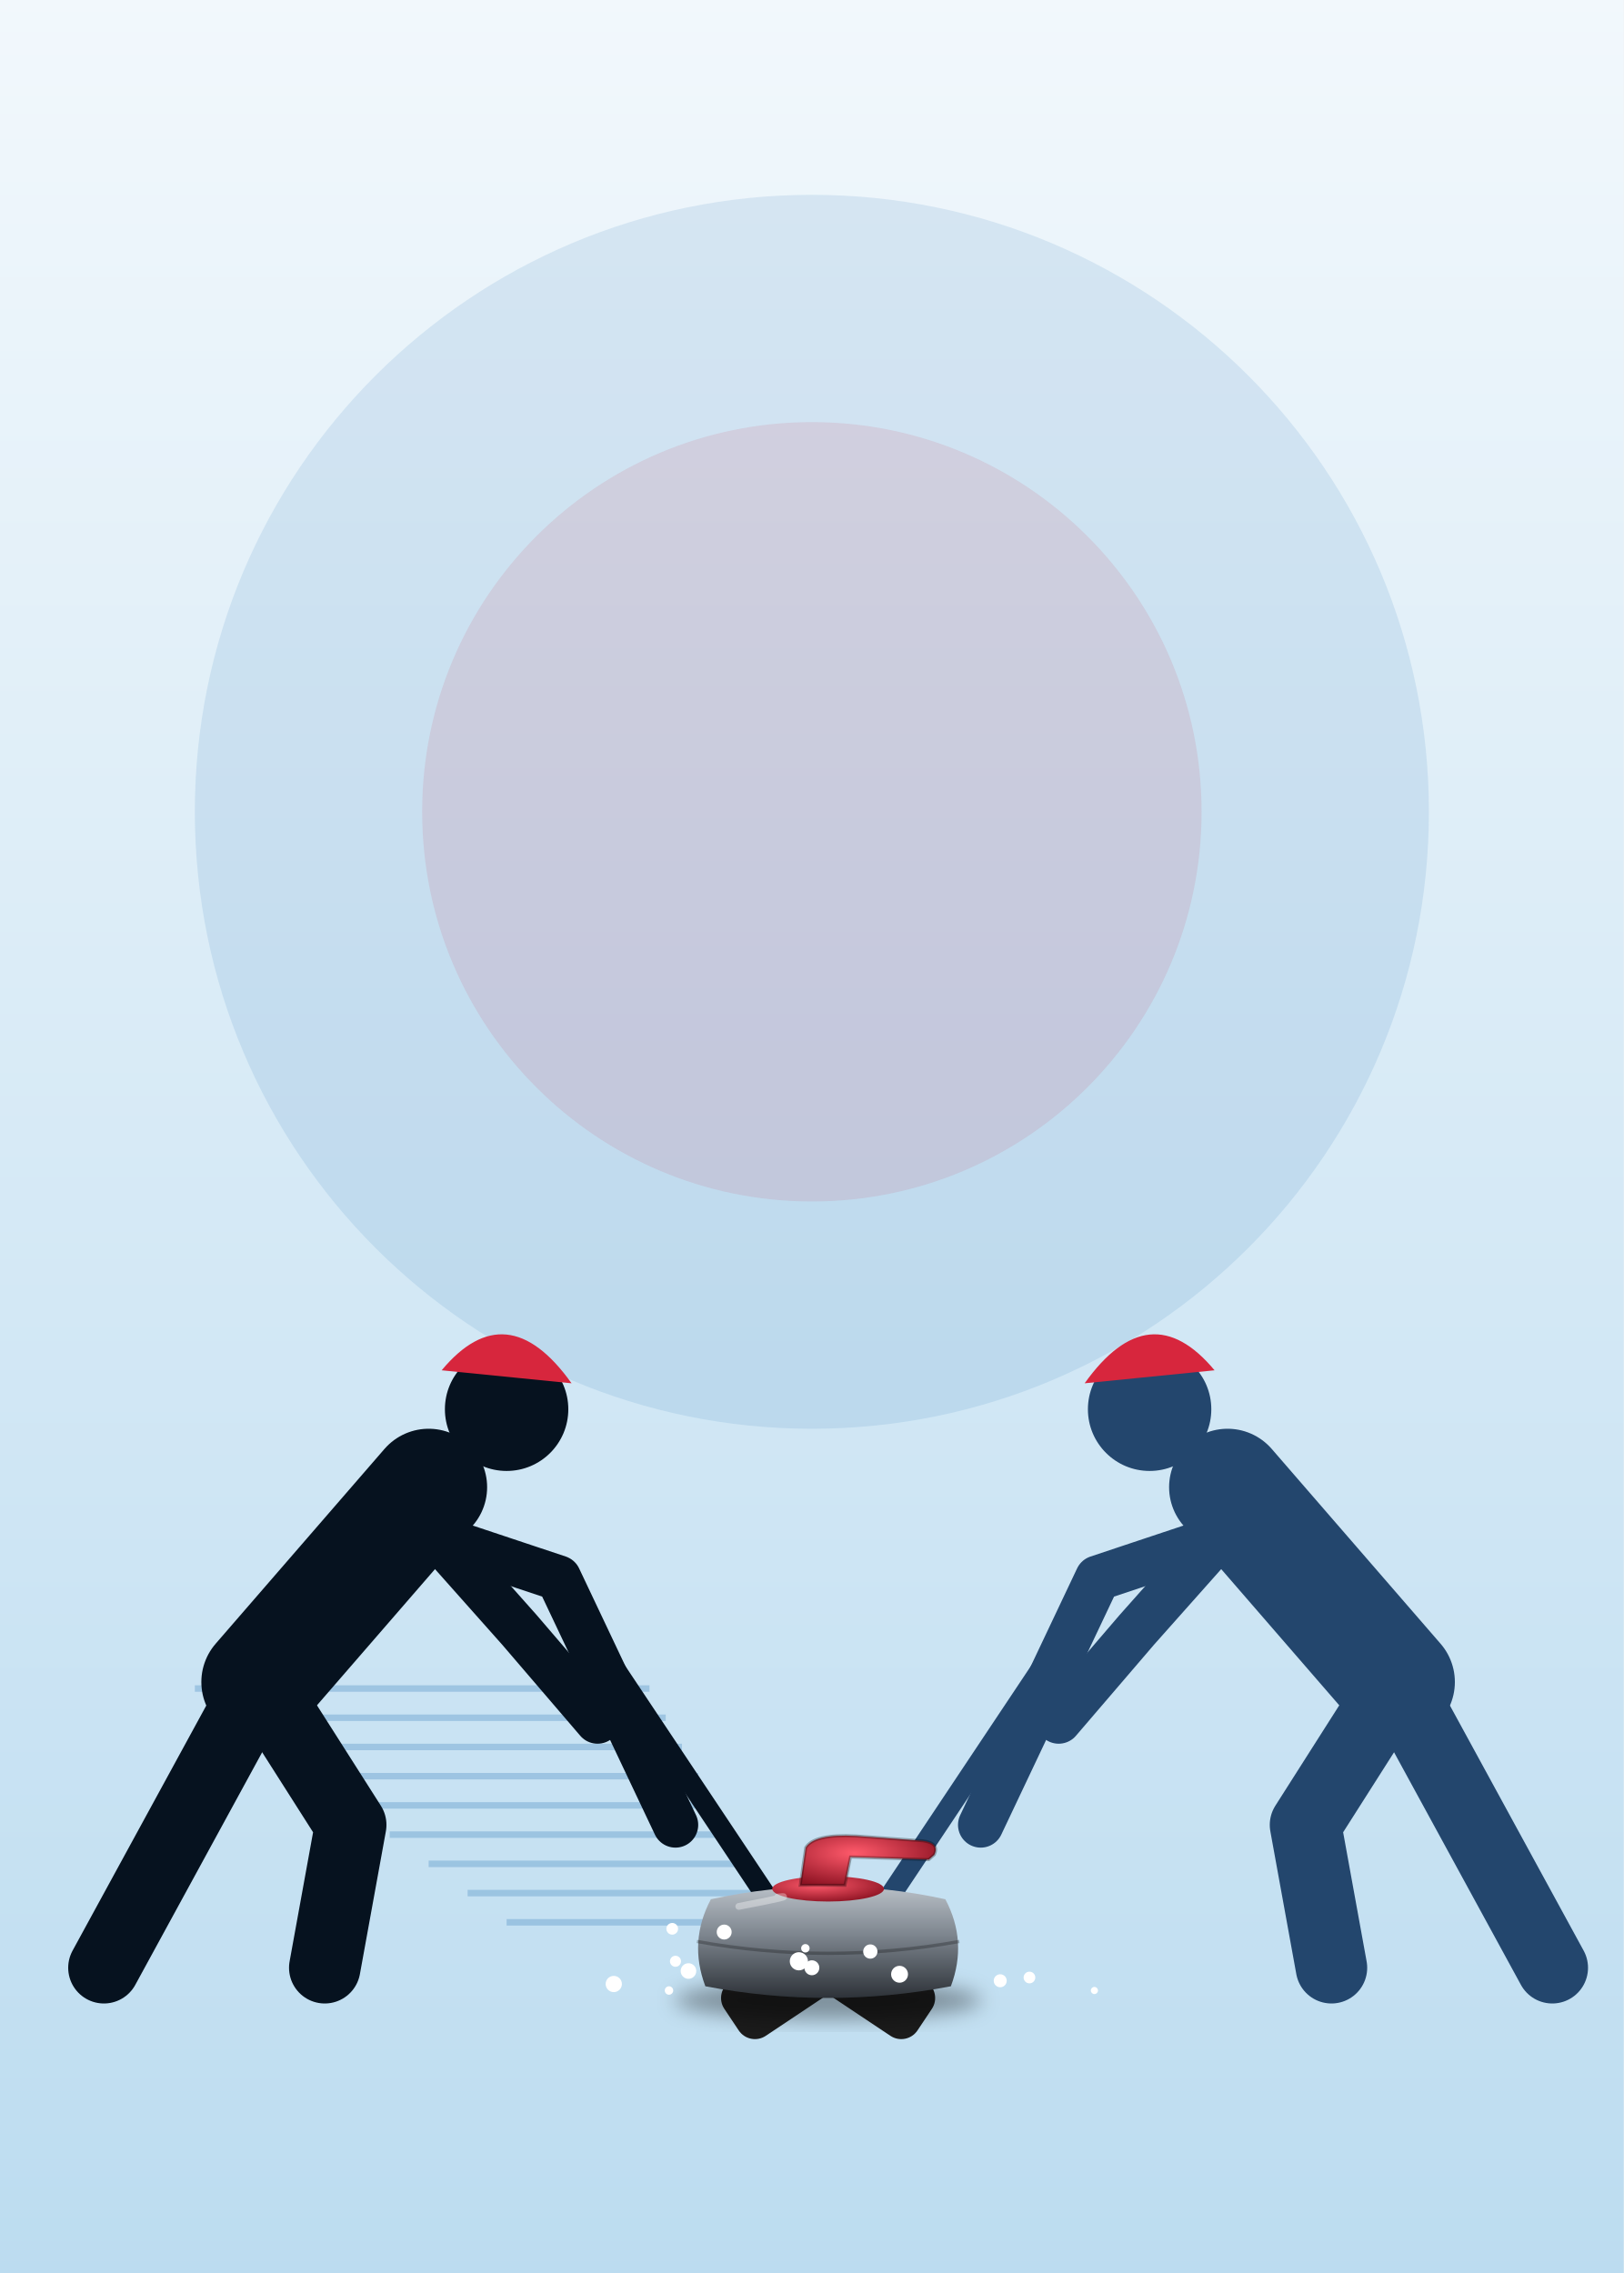
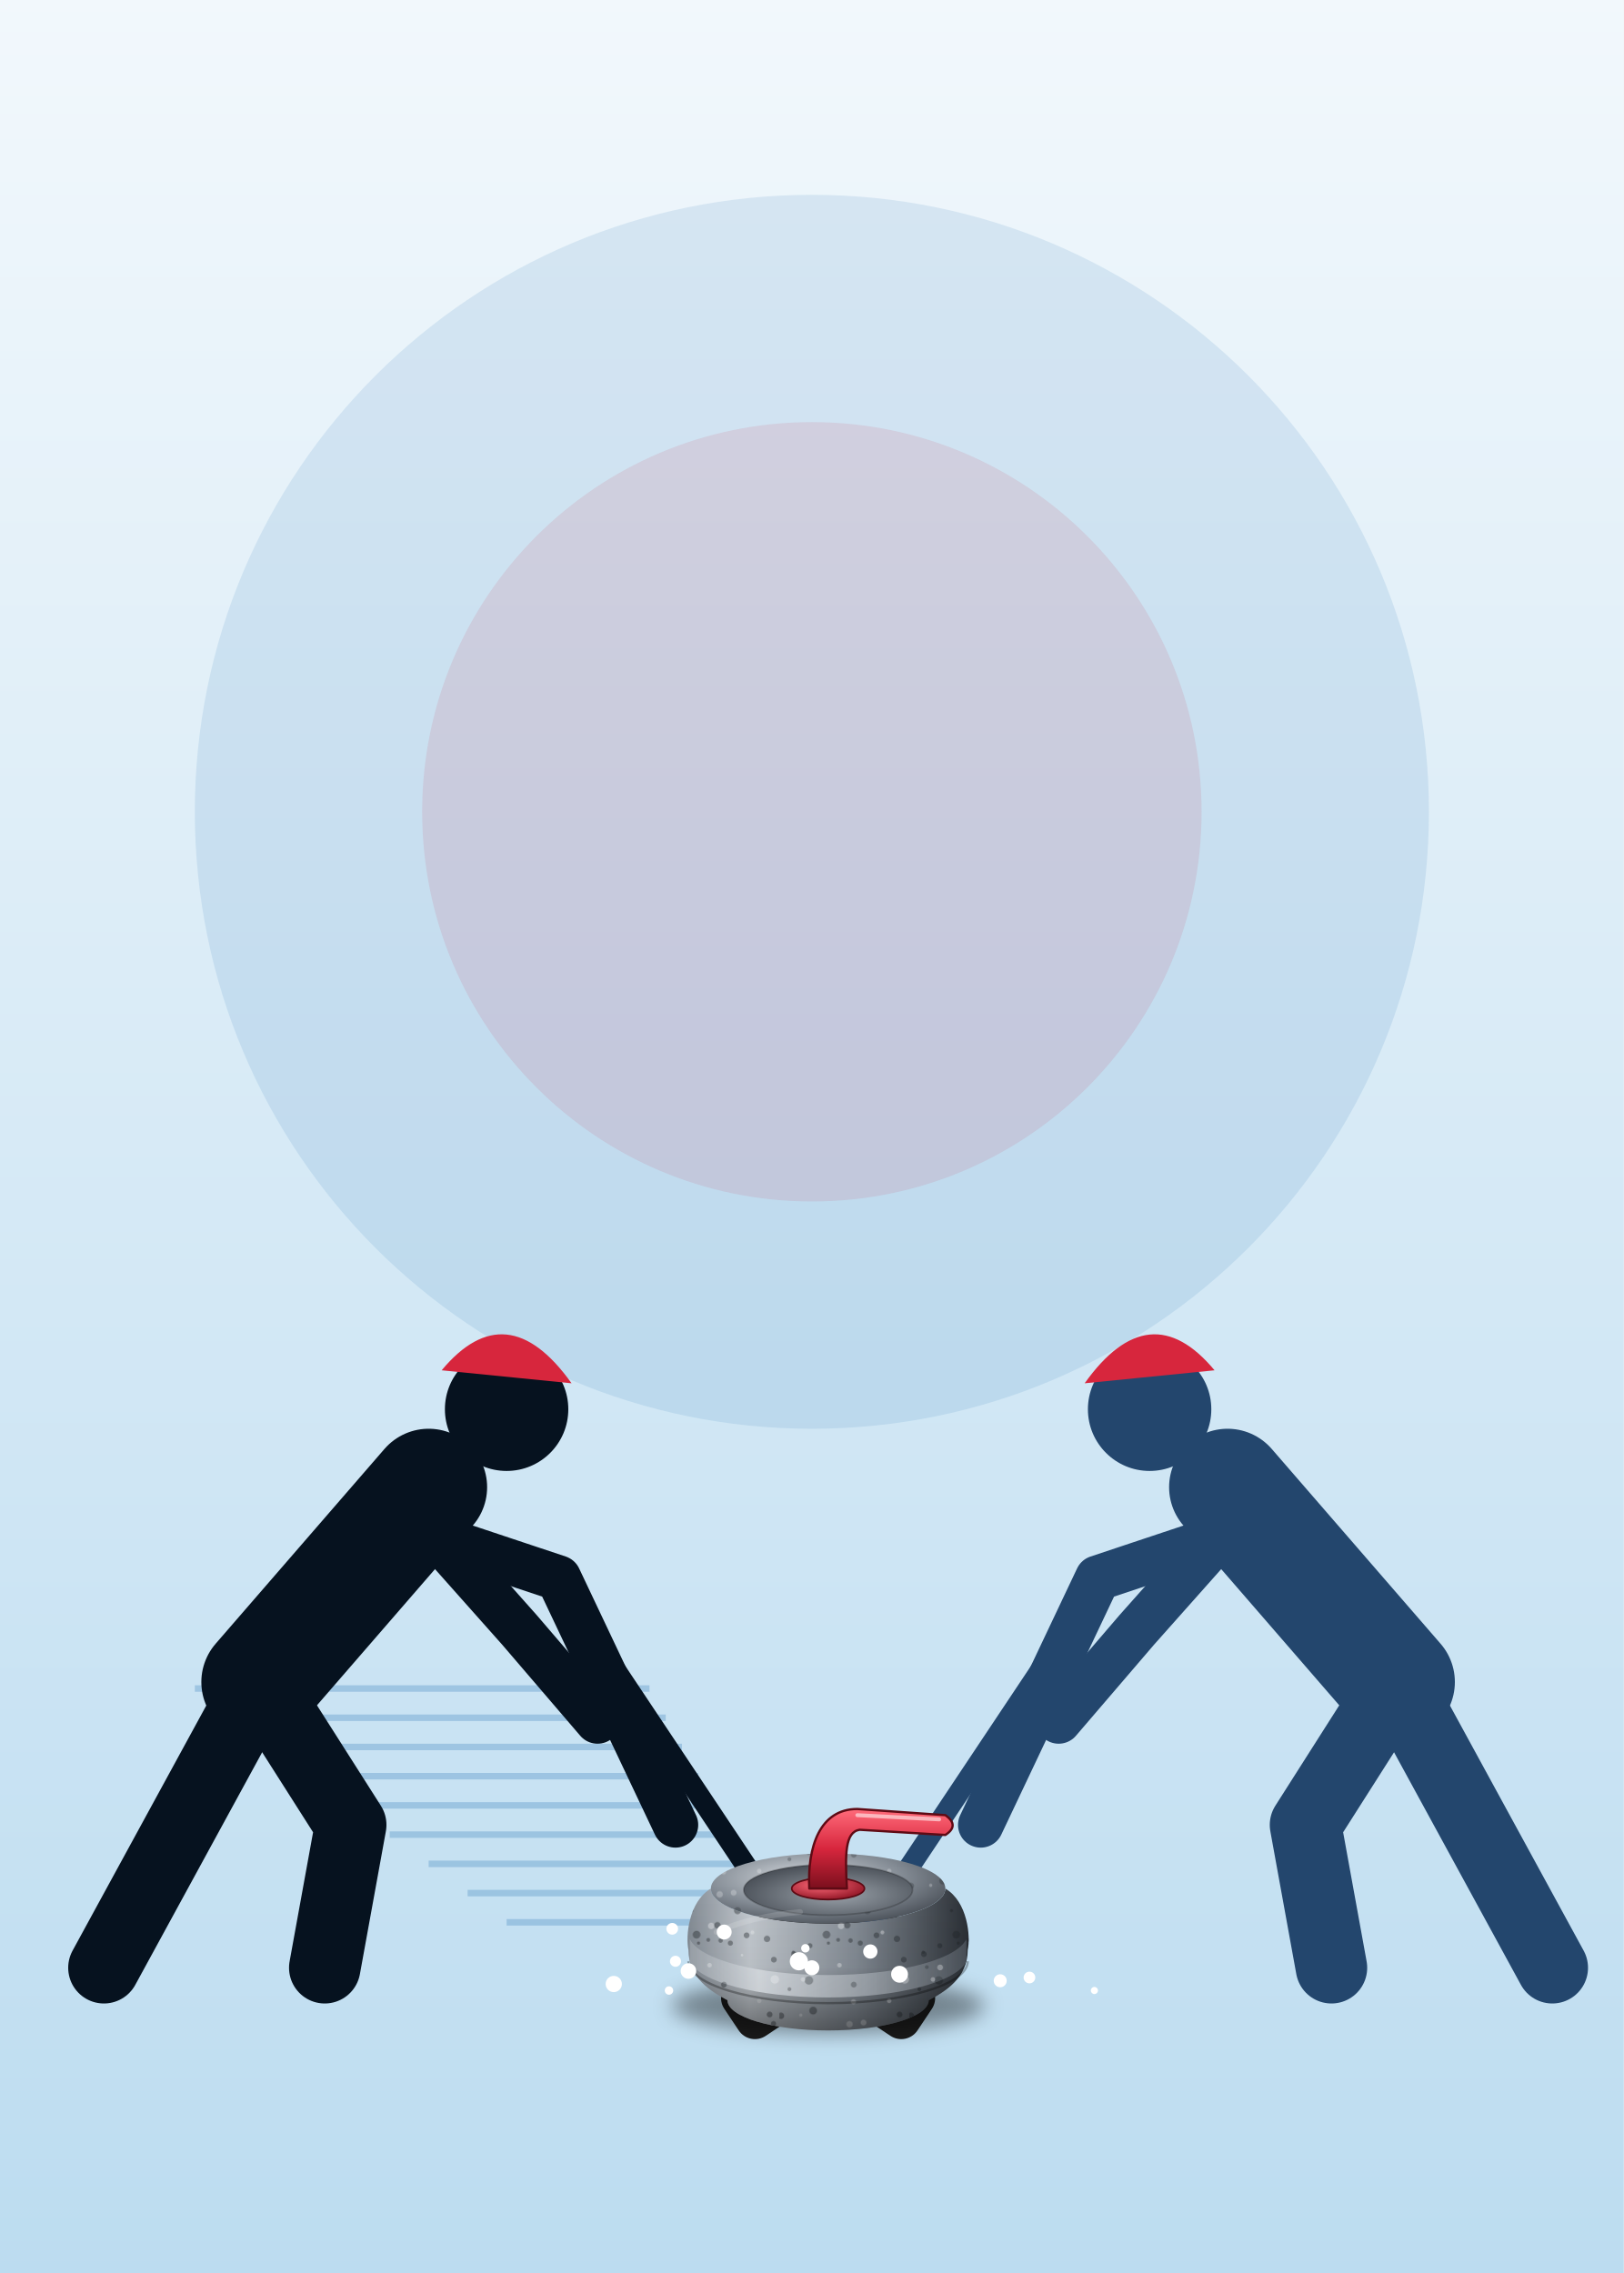
<svg xmlns="http://www.w3.org/2000/svg" viewBox="0 0 500 700" width="500" height="700">
  <defs>
+     <linearGradient id="stBody" x1="0" y1="0" x2="1" y2="0">
+       <stop offset="0" stop-color="#838b94" />
+       <stop offset=".22" stop-color="#c3c9cf" />
+       <stop offset=".6" stop-color="#838b94" />
+       <stop offset="1" stop-color="#2a2f35" />
+     </linearGradient>
+     <linearGradient id="stShade" x1="0" y1="0" x2="0" y2="1">
+       <stop offset="0" stop-color="#000" stop-opacity="0" />
+       <stop offset=".55" stop-color="#000" stop-opacity=".05" />
+       <stop offset="1" stop-color="#000" stop-opacity=".45" />
+     </linearGradient>
+     <linearGradient id="stBand" x1="0" y1="0" x2="1" y2="0">
+       <stop offset="0" stop-color="#9aa1a8" />
+       <stop offset=".25" stop-color="#d4d9de" />
+       <stop offset=".65" stop-color="#9aa1a8" />
+       <stop offset="1" stop-color="#4c535b" />
+     </linearGradient>
+     <radialGradient id="stTop" cx="40%" cy="35%" r="70%">
+       <stop offset="0" stop-color="#d6dbe0" />
+       <stop offset=".6" stop-color="#838b94" />
+       <stop offset="1" stop-color="#4a5058" />
+     </radialGradient>
+     <radialGradient id="stCup" cx="55%" cy="60%" r="60%">
+       <stop offset="0" stop-color="#9aa2aa" />
+       <stop offset="1" stop-color="#4a5058" />
+     </radialGradient>
+     <linearGradient id="hR" x1="0" y1="0" x2="0" y2="1">
+       <stop offset="0" stop-color="#ff6b7a" />
+       <stop offset=".5" stop-color="#d7263d" />
+       <stop offset="1" stop-color="#7a0f1d" />
+     </linearGradient>
+     <linearGradient id="hY" x1="0" y1="0" x2="0" y2="1">
+       <stop offset="0" stop-color="#fff0a0" />
+       <stop offset=".5" stop-color="#f5c518" />
+       <stop offset="1" stop-color="#8f6d00" />
+     </linearGradient>
+     <radialGradient id="hRt" cx="40%" cy="35%" r="70%">
+       <stop offset="0" stop-color="#ff6b7a" />
+       <stop offset="1" stop-color="#8e1323" />
+     </radialGradient>
+     <radialGradient id="hYt" cx="40%" cy="35%" r="70%">
+       <stop offset="0" stop-color="#fff0a0" />
+       <stop offset="1" stop-color="#a67f00" />
+     </radialGradient>
+     <pattern id="speck" width="40" height="40" patternUnits="userSpaceOnUse">
+       <circle cx="33.8" cy="16.2" r="0.7" fill="#f2f4f6" opacity=".55" />
+       <circle cx="5.4" cy="5.8" r="0.6" fill="#1e2226" opacity=".55" />
+       <circle cx="38.2" cy="23.2" r="0.8" fill="#1e2226" opacity=".55" />
+       <circle cx="9.5" cy="5.9" r="0.9" fill="#f2f4f6" opacity=".55" />
+       <circle cx="9.4" cy="39.2" r="0.8" fill="#1e2226" opacity=".55" />
+       <circle cx="24.9" cy="38.4" r="0.8" fill="#1e2226" opacity=".55" />
+       <circle cx="31.7" cy="35.1" r="0.6" fill="#f2f4f6" opacity=".55" />
+       <circle cx="13.0" cy="28.4" r="0.5" fill="#1e2226" opacity=".55" />
+       <circle cx="9.1" cy="9.9" r="1.3" fill="#1e2226" opacity=".55" />
+       <circle cx="18.5" cy="5.2" r="0.7" fill="#f2f4f6" opacity=".55" />
+       <circle cx="22.9" cy="11.2" r="0.9" fill="#1e2226" opacity=".55" />
+       <circle cx="18.1" cy="37.4" r="0.6" fill="#1e2226" opacity=".55" />
+       <circle cx="19.0" cy="33.1" r="1.0" fill="#f2f4f6" opacity=".55" />
+       <circle cx="10.4" cy="19.2" r="1.2" fill="#1e2226" opacity=".55" />
+       <circle cx="4.3" cy="1.2" r="0.5" fill="#1e2226" opacity=".55" />
+       <circle cx="38.6" cy="9.6" r="1.3" fill="#f2f4f6" opacity=".55" />
+       <circle cx="14.5" cy="35.8" r="1.2" fill="#1e2226" opacity=".55" />
+       <circle cx="20.9" cy="32.9" r="1.0" fill="#1e2226" opacity=".55" />
+       <circle cx="7.3" cy="9.6" r="0.7" fill="#f2f4f6" opacity=".55" />
+       <circle cx="27.1" cy="28.4" r="1.1" fill="#1e2226" opacity=".55" />
+       <circle cx="36.2" cy="37.1" r="1.0" fill="#1e2226" opacity=".55" />
+       <circle cx="6.6" cy="20.6" r="0.5" fill="#f2f4f6" opacity=".55" />
+       <circle cx="38.3" cy="3.5" r="0.9" fill="#1e2226" opacity=".55" />
+       <circle cx="37.0" cy="20.4" r="0.9" fill="#1e2226" opacity=".55" />
+       <circle cx="28.5" cy="2.1" r="0.4" fill="#f2f4f6" opacity=".55" />
+       <circle cx="15.1" cy="38.4" r="0.5" fill="#1e2226" opacity=".55" />
+       <circle cx="29.9" cy="36.0" r="0.9" fill="#1e2226" opacity=".55" />
+       <circle cx="25.9" cy="22.9" r="0.9" fill="#f2f4f6" opacity=".55" />
+       <circle cx="4.5" cy="1.8" r="0.9" fill="#1e2226" opacity=".55" />
+       <circle cx="21.9" cy="37.6" r="0.7" fill="#1e2226" opacity=".55" />
+       <circle cx="21.6" cy="23.4" r="1.0" fill="#f2f4f6" opacity=".55" />
+       <circle cx="0.5" cy="20.8" r="1.0" fill="#1e2226" opacity=".55" />
+       <circle cx="3.1" cy="12.6" r="0.6" fill="#1e2226" opacity=".55" />
+       <circle cx="22.8" cy="16.5" r="0.8" fill="#f2f4f6" opacity=".55" />
+     </pattern>
+     <filter id="stSoft" x="-40%" y="-40%" width="180%" height="180%">
+       <feGaussianBlur stdDeviation="3" />
+     </filter>
    <radialGradient id="gran" cx="38%" cy="32%" r="75%">
      <stop offset="0" stop-color="#b9c0c7" />
      <stop offset=".55" stop-color="#7b838c" />
      <stop offset="1" stop-color="#4a5058" />
    </radialGradient>
    <linearGradient id="granS" x1="0" y1="0" x2="0" y2="1">
      <stop offset="0" stop-color="#b9c0c7" />
      <stop offset=".45" stop-color="#7b838c" />
      <stop offset="1" stop-color="#2d3238" />
    </linearGradient>
    <radialGradient id="capR" cx="40%" cy="35%" r="70%">
      <stop offset="0" stop-color="#ff5a6b" />
      <stop offset="1" stop-color="#8e1323" />
    </radialGradient>
    <radialGradient id="capY" cx="40%" cy="35%" r="70%">
      <stop offset="0" stop-color="#ffe680" />
      <stop offset="1" stop-color="#a67f00" />
    </radialGradient>
    <filter id="soft" x="-30%" y="-30%" width="160%" height="160%">
      <feGaussianBlur stdDeviation="3" />
    </filter>
    <filter id="grain">
      <feTurbulence type="fractalNoise" baseFrequency="1.6" numOctaves="2" seed="4" />
      <feColorMatrix values="0 0 0 0 0  0 0 0 0 0  0 0 0 0 0  0 0 0 .18 0" />
      <feComposite in2="SourceGraphic" operator="in" />
    </filter>
    <linearGradient id="s2" x1="0" y1="0" x2="0" y2="1">
      <stop offset="0" stop-color="#f2f8fc" />
      <stop offset="1" stop-color="#bcdcf0" />
    </linearGradient>
  </defs>
  <rect width="500" height="700" fill="url(#s2)" />
  <circle cx="250" cy="250" r="190" fill="#1f6fb2" opacity=".12" />
  <circle cx="250" cy="250" r="120" fill="#c8102e" opacity=".1" />
  <line x1="60" y1="520" x2="200" y2="520" stroke="#1f6fb2" stroke-opacity=".25" stroke-width="2" />
  <line x1="72" y1="529" x2="205" y2="529" stroke="#1f6fb2" stroke-opacity=".25" stroke-width="2" />
  <line x1="84" y1="538" x2="210" y2="538" stroke="#1f6fb2" stroke-opacity=".25" stroke-width="2" />
  <line x1="96" y1="547" x2="215" y2="547" stroke="#1f6fb2" stroke-opacity=".25" stroke-width="2" />
  <line x1="108" y1="556" x2="220" y2="556" stroke="#1f6fb2" stroke-opacity=".25" stroke-width="2" />
  <line x1="120" y1="565" x2="225" y2="565" stroke="#1f6fb2" stroke-opacity=".25" stroke-width="2" />
  <line x1="132" y1="574" x2="230" y2="574" stroke="#1f6fb2" stroke-opacity=".25" stroke-width="2" />
  <line x1="144" y1="583" x2="235" y2="583" stroke="#1f6fb2" stroke-opacity=".25" stroke-width="2" />
  <line x1="156" y1="592" x2="240" y2="592" stroke="#1f6fb2" stroke-opacity=".25" stroke-width="2" />
  <g transform="translate(80,610) scale(2.0,2.0)">
    <path d="M0.0,-46.0 L-12.0,-24.0 L-24.0,-2.0" fill="none" stroke="#06121f" stroke-width="11" stroke-linecap="round" stroke-linejoin="round" />
    <path d="M0.0,-46.0 L14.0,-24.0 L10.0,-2.0" fill="none" stroke="#06121f" stroke-width="11" stroke-linecap="round" stroke-linejoin="round" />
    <path d="M0.0,-46.0 L26.0,-76.0" fill="none" stroke="#06121f" stroke-width="18" stroke-linecap="round" stroke-linejoin="round" />
    <circle cx="38" cy="-88" r="9.5" fill="#06121f" />
    <path d="M24.0,-72.0 L40.0,-54.0 L52.0,-40.0" fill="none" stroke="#06121f" stroke-width="7" stroke-linecap="round" stroke-linejoin="round" />
    <path d="M22.0,-70.0 L46.0,-62.0 L64.0,-24.0" fill="none" stroke="#06121f" stroke-width="7" stroke-linecap="round" stroke-linejoin="round" />
    <path d="M44.0,-64.0 L84.0,-4.0" fill="none" stroke="#06121f" stroke-width="3.2" stroke-linecap="round" stroke-linejoin="round" />
    <g transform="translate(84.0,-4.0) rotate(-33.7)">
      <rect x="-15.0" y="-3" width="30" height="10" rx="3" fill="#1b1b1b" />
    </g>
    <path d="M28,-94 Q38,-106 48,-92 Z" fill="#d7263d" />
  </g>
  <g transform="translate(430,610) scale(-2.0,2.0)">
    <path d="M0.0,-46.0 L-12.0,-24.0 L-24.0,-2.0" fill="none" stroke="#23466d" stroke-width="11" stroke-linecap="round" stroke-linejoin="round" />
    <path d="M0.0,-46.0 L14.0,-24.0 L10.0,-2.0" fill="none" stroke="#23466d" stroke-width="11" stroke-linecap="round" stroke-linejoin="round" />
    <path d="M0.0,-46.0 L26.0,-76.0" fill="none" stroke="#23466d" stroke-width="18" stroke-linecap="round" stroke-linejoin="round" />
    <circle cx="38" cy="-88" r="9.5" fill="#23466d" />
    <path d="M24.0,-72.0 L40.0,-54.0 L52.0,-40.0" fill="none" stroke="#23466d" stroke-width="7" stroke-linecap="round" stroke-linejoin="round" />
    <path d="M22.0,-70.0 L46.0,-62.0 L64.0,-24.0" fill="none" stroke="#23466d" stroke-width="7" stroke-linecap="round" stroke-linejoin="round" />
    <path d="M44.0,-64.0 L84.0,-4.0" fill="none" stroke="#23466d" stroke-width="3.2" stroke-linecap="round" stroke-linejoin="round" />
    <g transform="translate(84.0,-4.0) rotate(-33.7)">
      <rect x="-15.0" y="-3" width="30" height="10" rx="3" fill="#1b1b1b" />
    </g>
    <path d="M28,-94 Q38,-106 48,-92 Z" fill="#d7263d" />
  </g>
-   <ellipse cx="255.0" cy="616.0" rx="47.3" ry="6.0" fill="#000" opacity=".35" filter="url(#soft)" />
-   <path d="M217.2,611.7 Q212.0,597.9 218.9,584.9 Q255.0,577.0 291.1,584.9 Q298.0,597.9 292.8,611.7 Q255.0,618.9 217.2,611.7Z" fill="url(#granS)" />
-   <path d="M214.6,597.9 Q255.0,605.2 295.4,597.9" fill="none" stroke="#000" stroke-opacity=".25" stroke-width="1.0" />
-   <ellipse cx="255.0" cy="581.7" rx="17.2" ry="3.9" fill="url(#capR)" />
-   <path d="M246.4,580.6 L248.1,569.0 Q250.7,564.7 263.6,565.4 L284.2,566.9 Q289.4,567.6 287.7,571.2 L286.0,572.7 L261.9,571.9 L260.2,580.6Z" fill="url(#capR)" stroke="#000" stroke-opacity=".3" stroke-width="0.9" />
-   <path d="M227.5,587.1 Q246.4,583.5 239.5,584.2" stroke="#fff" stroke-opacity=".35" stroke-width="2.1" fill="none" stroke-linecap="round" />
+   <ellipse cx="255.0" cy="617.7" rx="48.2" ry="8.6" fill="#000" opacity=".4" filter="url(#stSoft)" />
+   <path d="M218.9,581.6 C212.0,585.7 211.1,596.4 212.0,600.5 C212.0,609.1 218.9,613.3 224.0,616.0 A31.0,9.3 0 0 0 286.0,616.0 C291.1,613.3 298.0,609.1 298.0,600.5 C298.9,596.4 298.0,585.7 291.1,581.6 A36.1,10.8 0 0 1 218.9,581.6Z" fill="url(#stBody)" />
+   <path d="M218.9,581.6 C212.0,585.7 211.1,596.4 212.0,600.5 C212.0,609.1 218.9,613.3 224.0,616.0 A31.0,9.3 0 0 0 286.0,616.0 C291.1,613.3 298.0,609.1 298.0,600.5 C298.9,596.4 298.0,585.7 291.1,581.6 A36.1,10.8 0 0 1 218.9,581.6Z" fill="url(#speck)" opacity=".7" />
+   <path d="M218.9,581.6 C212.0,585.7 211.1,596.4 212.0,600.5 C212.0,609.1 218.9,613.3 224.0,616.0 A31.0,9.3 0 0 0 286.0,616.0 C291.1,613.3 298.0,609.1 298.0,600.5 C298.9,596.4 298.0,585.7 291.1,581.6 A36.1,10.8 0 0 1 218.9,581.6Z" fill="url(#stShade)" />
+   <path d="M212.4,597.1 A43.0,12.9 0 0 0 297.6,597.1 L297.6,604.0 A43.0,12.9 0 0 1 212.4,604.0Z" fill="url(#stBand)" opacity=".85" />
+   <path d="M212.4,597.1 A43.0,12.9 0 0 0 297.6,597.1 L297.6,604.0 A43.0,12.9 0 0 1 212.4,604.0Z" fill="url(#speck)" opacity=".5" />
+   <path d="M212.0,604.0 A43.0,12.9 0 0 0 298.0,604.0" fill="none" stroke="#000" stroke-opacity=".3" stroke-width="0.7" />
+   <ellipse cx="255.0" cy="581.6" rx="36.1" ry="10.8" fill="url(#stTop)" />
+   <ellipse cx="255.0" cy="581.6" rx="36.1" ry="10.8" fill="url(#speck)" opacity=".5" />
+   <ellipse cx="255.0" cy="582.0" rx="26.0" ry="7.8" fill="url(#stCup)" stroke="#000" stroke-opacity=".2" stroke-width="0.5" />
+   <ellipse cx="255.0" cy="581.6" rx="11.2" ry="3.4" fill="url(#hRt)" stroke="#5e0a14" stroke-width="0.5" />
+   <path d="M249.2,581.6 C248.6,568.8 252.4,557.1 264.0,557.1 L291.1,559.0 Q295.6,562.2 291.1,565.1 L264.7,563.5 C260.2,564.2 260.2,571.0 260.8,581.6Z" fill="url(#hR)" stroke="#5e0a14" stroke-width="0.7" stroke-linejoin="round" />
+   <path d="M264.0,559.0 L289.2,560.3" stroke="#fff" stroke-opacity=".55" stroke-width="1.2" stroke-linecap="round" fill="none" />
+   <path d="M220.6,595.0 Q231.3,590.2 246.4,588.8" stroke="#fff" stroke-opacity=".14" stroke-width="1.7" stroke-linecap="round" fill="none" />
  <circle cx="317" cy="609" r="1.8" fill="#fff" />
  <circle cx="189" cy="611" r="2.5" fill="#fff" />
  <circle cx="337" cy="613" r="1.1" fill="#fff" />
  <circle cx="208" cy="604" r="1.7" fill="#fff" />
  <circle cx="207" cy="594" r="1.8" fill="#fff" />
  <circle cx="277" cy="608" r="2.6" fill="#fff" />
  <circle cx="308" cy="610" r="2.0" fill="#fff" />
  <circle cx="223" cy="595" r="2.3" fill="#fff" />
  <circle cx="206" cy="613" r="1.3" fill="#fff" />
  <circle cx="248" cy="600" r="1.3" fill="#fff" />
  <circle cx="268" cy="601" r="2.2" fill="#fff" />
  <circle cx="246" cy="604" r="2.8" fill="#fff" />
  <circle cx="250" cy="606" r="2.3" fill="#fff" />
  <circle cx="212" cy="607" r="2.4" fill="#fff" />
</svg>
